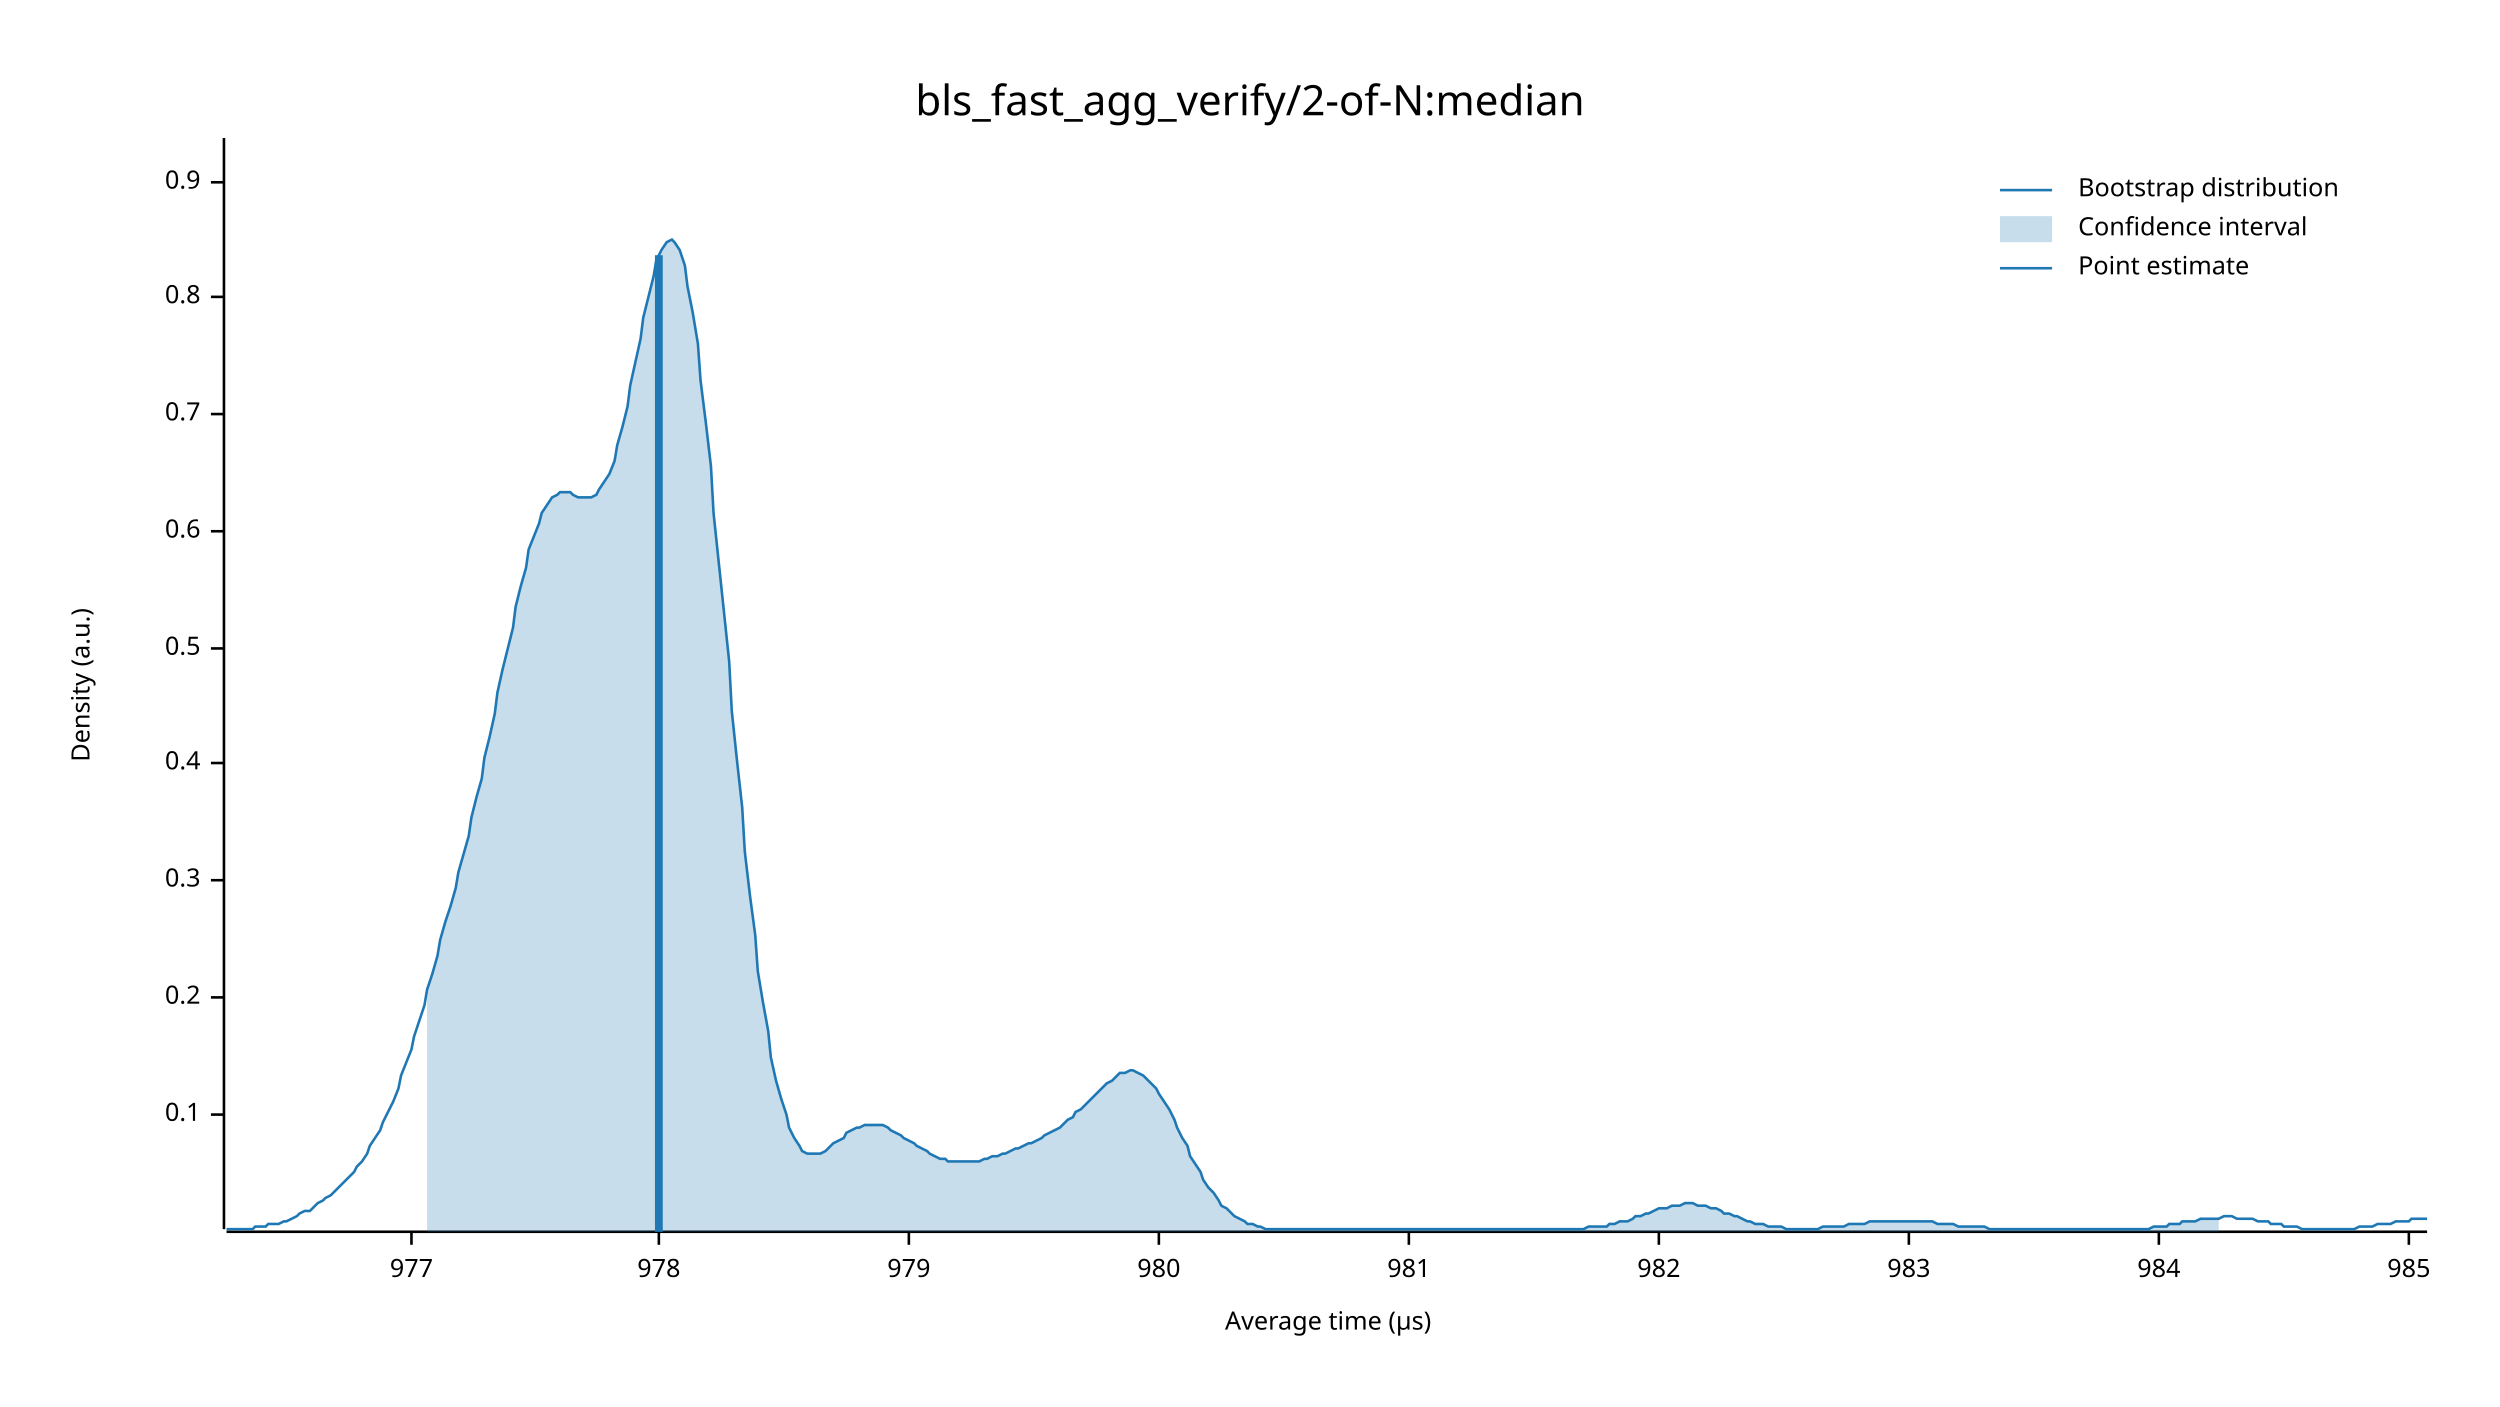
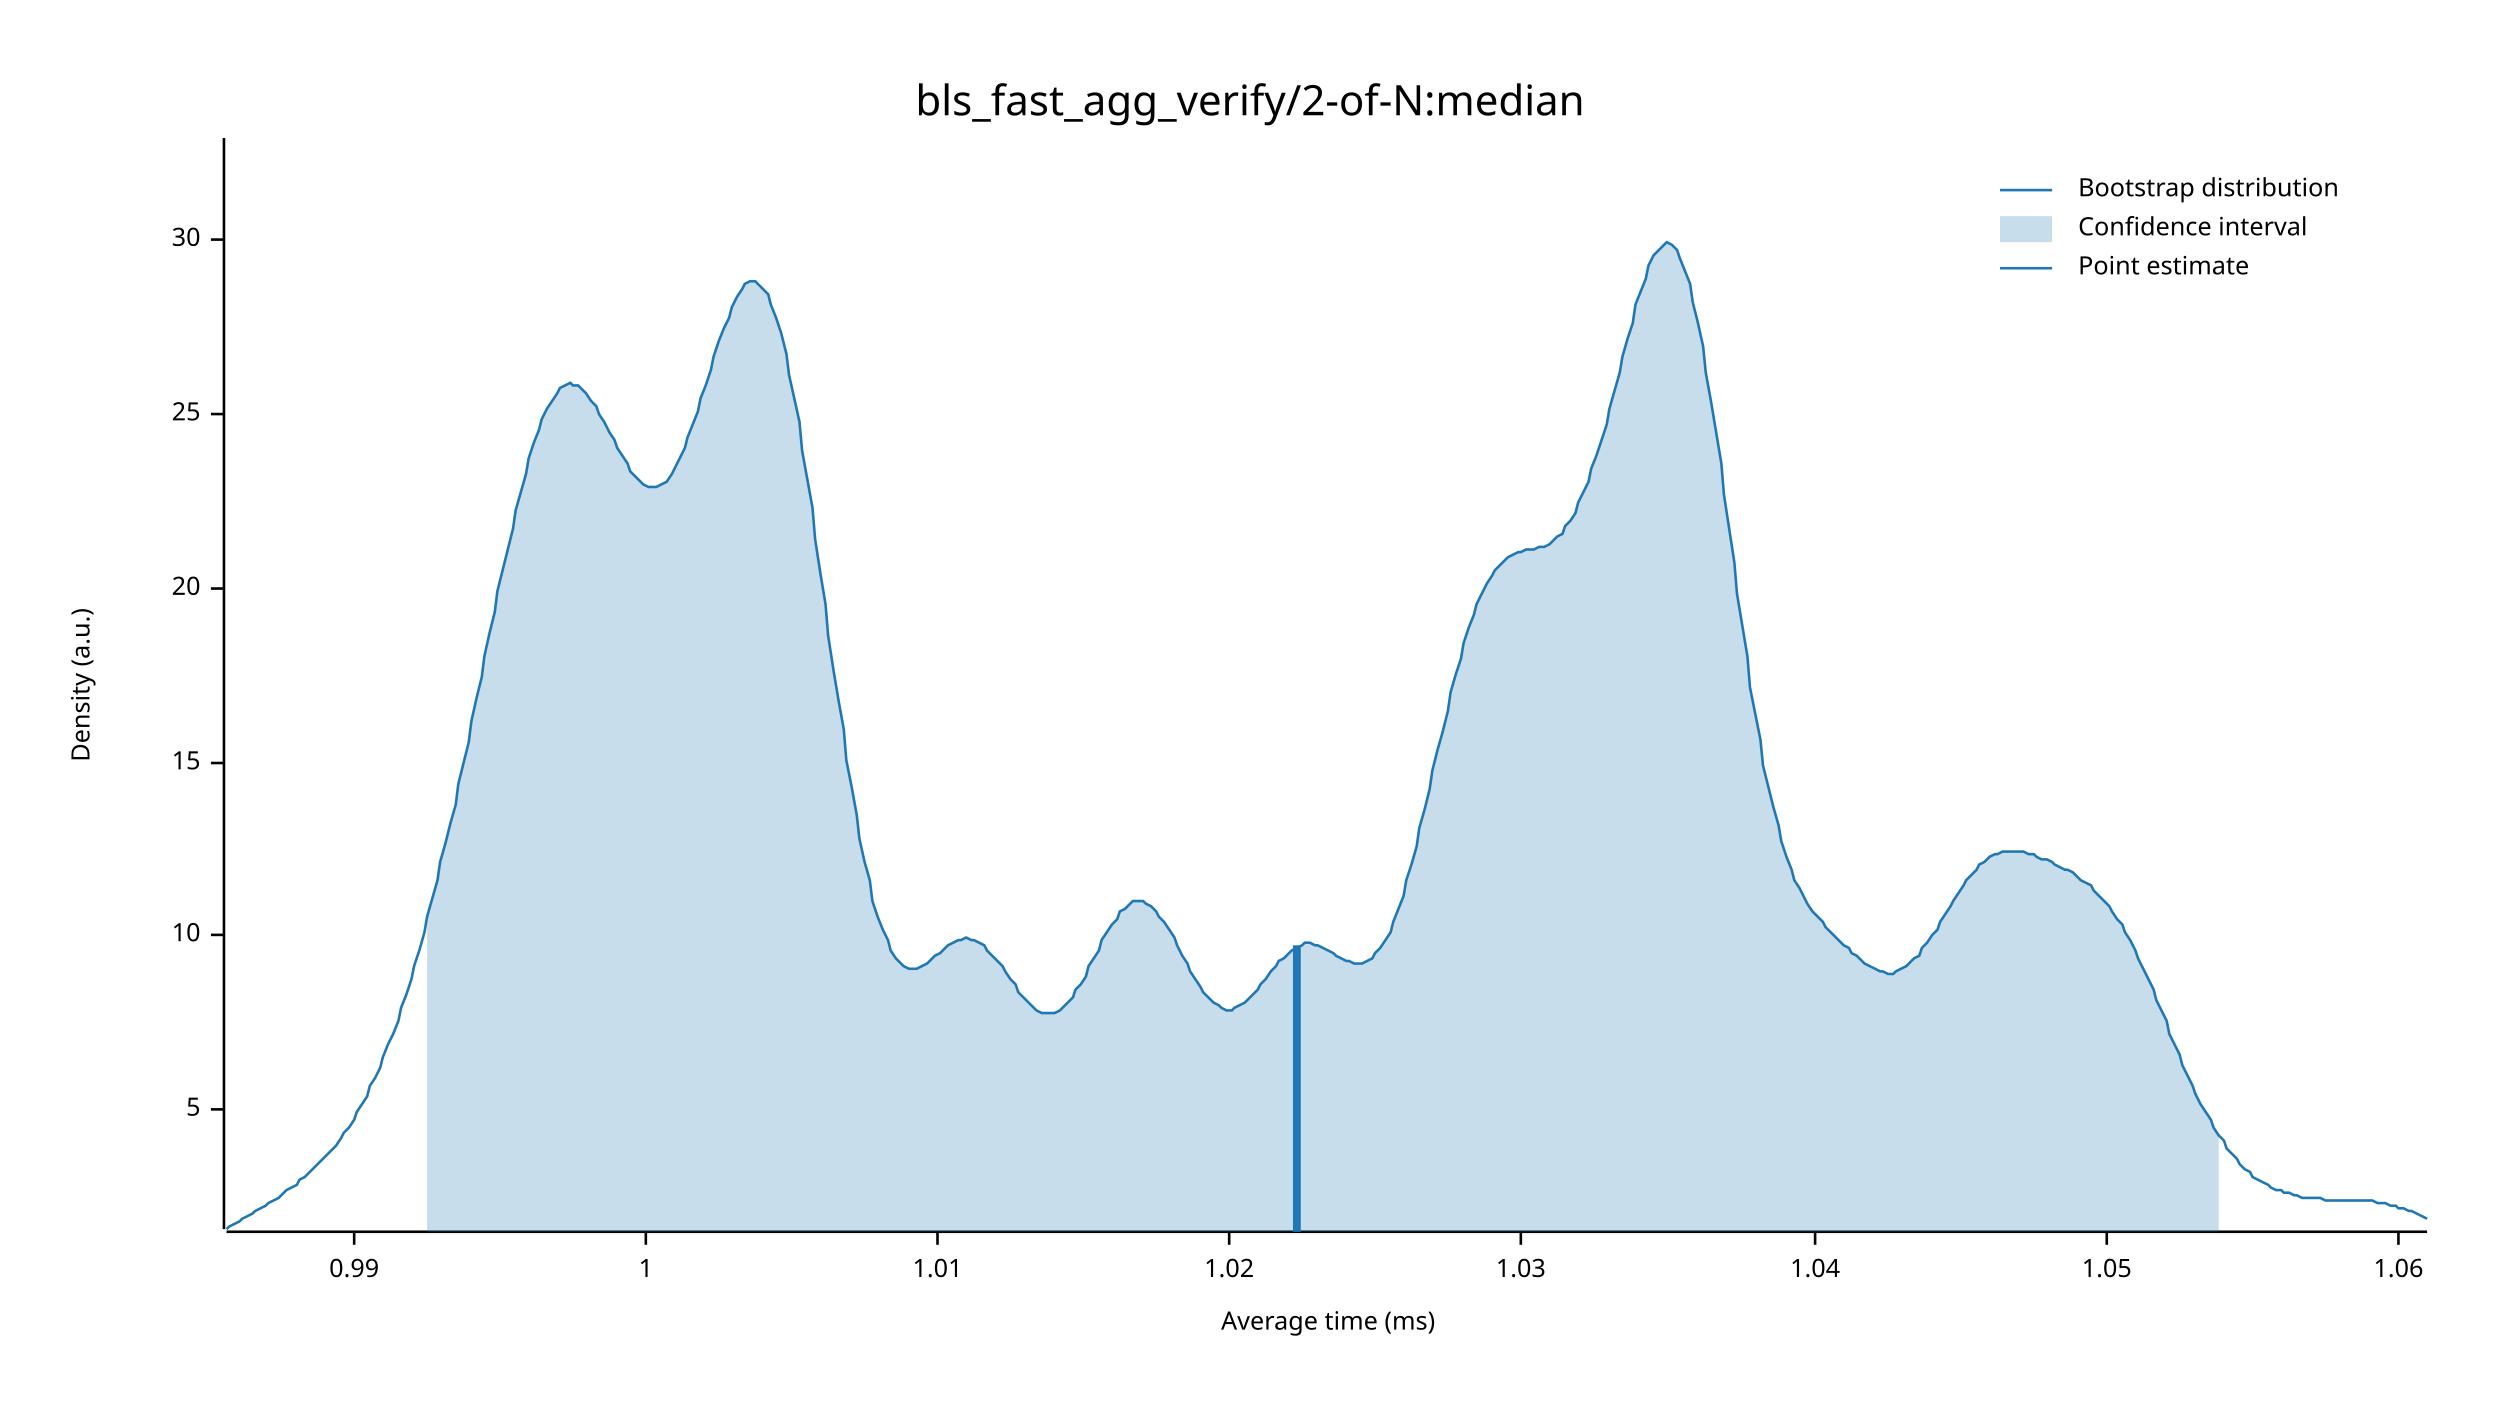
<svg xmlns="http://www.w3.org/2000/svg" width="960" height="540" viewBox="0 0 960 540">
  <text x="480" y="32" dy="0.76em" text-anchor="middle" font-family="sans-serif" font-size="16.129" opacity="1" fill="#000000">
bls_fast_agg_verify/2-of-N:median
</text>
  <text x="27" y="263" dy="0.76em" text-anchor="middle" font-family="sans-serif" font-size="9.677" opacity="1" fill="#000000" transform="rotate(270, 27, 263)">
Density (a.u.)
</text>
  <text x="510" y="513" dy="-0.5ex" text-anchor="middle" font-family="sans-serif" font-size="9.677" opacity="1" fill="#000000">
- Average time (µs)
+ Average time (ms)
</text>
  <polyline fill="none" opacity="1" stroke="#000000" stroke-width="1" points="86,53 86,472 " />
-   <text x="77" y="428" dy="0.5ex" text-anchor="end" font-family="sans-serif" font-size="9.677" opacity="1" fill="#000000">
- 0.1
+   <text x="77" y="426" dy="0.5ex" text-anchor="end" font-family="sans-serif" font-size="9.677" opacity="1" fill="#000000">
+ 5
</text>
-   <polyline fill="none" opacity="1" stroke="#000000" stroke-width="1" points="81,428 86,428 " />
-   <text x="77" y="383" dy="0.5ex" text-anchor="end" font-family="sans-serif" font-size="9.677" opacity="1" fill="#000000">
- 0.2
+   <polyline fill="none" opacity="1" stroke="#000000" stroke-width="1" points="81,426 86,426 " />
+   <text x="77" y="359" dy="0.5ex" text-anchor="end" font-family="sans-serif" font-size="9.677" opacity="1" fill="#000000">
+ 10
</text>
-   <polyline fill="none" opacity="1" stroke="#000000" stroke-width="1" points="81,383 86,383 " />
-   <text x="77" y="338" dy="0.5ex" text-anchor="end" font-family="sans-serif" font-size="9.677" opacity="1" fill="#000000">
- 0.3
- </text>
-   <polyline fill="none" opacity="1" stroke="#000000" stroke-width="1" points="81,338 86,338 " />
+   <polyline fill="none" opacity="1" stroke="#000000" stroke-width="1" points="81,359 86,359 " />
  <text x="77" y="293" dy="0.5ex" text-anchor="end" font-family="sans-serif" font-size="9.677" opacity="1" fill="#000000">
- 0.4
+ 15
</text>
  <polyline fill="none" opacity="1" stroke="#000000" stroke-width="1" points="81,293 86,293 " />
-   <text x="77" y="249" dy="0.5ex" text-anchor="end" font-family="sans-serif" font-size="9.677" opacity="1" fill="#000000">
- 0.5
+   <text x="77" y="226" dy="0.5ex" text-anchor="end" font-family="sans-serif" font-size="9.677" opacity="1" fill="#000000">
+ 20
</text>
-   <polyline fill="none" opacity="1" stroke="#000000" stroke-width="1" points="81,249 86,249 " />
-   <text x="77" y="204" dy="0.5ex" text-anchor="end" font-family="sans-serif" font-size="9.677" opacity="1" fill="#000000">
- 0.6
- </text>
-   <polyline fill="none" opacity="1" stroke="#000000" stroke-width="1" points="81,204 86,204 " />
+   <polyline fill="none" opacity="1" stroke="#000000" stroke-width="1" points="81,226 86,226 " />
  <text x="77" y="159" dy="0.5ex" text-anchor="end" font-family="sans-serif" font-size="9.677" opacity="1" fill="#000000">
- 0.7
+ 25
</text>
  <polyline fill="none" opacity="1" stroke="#000000" stroke-width="1" points="81,159 86,159 " />
-   <text x="77" y="114" dy="0.5ex" text-anchor="end" font-family="sans-serif" font-size="9.677" opacity="1" fill="#000000">
- 0.8
+   <text x="77" y="92" dy="0.5ex" text-anchor="end" font-family="sans-serif" font-size="9.677" opacity="1" fill="#000000">
+ 30
</text>
-   <polyline fill="none" opacity="1" stroke="#000000" stroke-width="1" points="81,114 86,114 " />
-   <text x="77" y="70" dy="0.5ex" text-anchor="end" font-family="sans-serif" font-size="9.677" opacity="1" fill="#000000">
- 0.9
+   <polyline fill="none" opacity="1" stroke="#000000" stroke-width="1" points="81,92 86,92 " />
+   <polyline fill="none" opacity="1" stroke="#000000" stroke-width="1" points="87,473 932,473 " />
+   <text x="136" y="483" dy="0.76em" text-anchor="middle" font-family="sans-serif" font-size="9.677" opacity="1" fill="#000000">
+ 0.99
</text>
-   <polyline fill="none" opacity="1" stroke="#000000" stroke-width="1" points="81,70 86,70 " />
-   <polyline fill="none" opacity="1" stroke="#000000" stroke-width="1" points="87,473 932,473 " />
-   <text x="158" y="483" dy="0.76em" text-anchor="middle" font-family="sans-serif" font-size="9.677" opacity="1" fill="#000000">
- 977
+   <polyline fill="none" opacity="1" stroke="#000000" stroke-width="1" points="136,473 136,478 " />
+   <text x="248" y="483" dy="0.76em" text-anchor="middle" font-family="sans-serif" font-size="9.677" opacity="1" fill="#000000">
+ 1
</text>
-   <polyline fill="none" opacity="1" stroke="#000000" stroke-width="1" points="158,473 158,478 " />
-   <text x="253" y="483" dy="0.76em" text-anchor="middle" font-family="sans-serif" font-size="9.677" opacity="1" fill="#000000">
- 978
+   <polyline fill="none" opacity="1" stroke="#000000" stroke-width="1" points="248,473 248,478 " />
+   <text x="360" y="483" dy="0.76em" text-anchor="middle" font-family="sans-serif" font-size="9.677" opacity="1" fill="#000000">
+ 1.01
</text>
-   <polyline fill="none" opacity="1" stroke="#000000" stroke-width="1" points="253,473 253,478 " />
-   <text x="349" y="483" dy="0.76em" text-anchor="middle" font-family="sans-serif" font-size="9.677" opacity="1" fill="#000000">
- 979
+   <polyline fill="none" opacity="1" stroke="#000000" stroke-width="1" points="360,473 360,478 " />
+   <text x="472" y="483" dy="0.76em" text-anchor="middle" font-family="sans-serif" font-size="9.677" opacity="1" fill="#000000">
+ 1.02
</text>
-   <polyline fill="none" opacity="1" stroke="#000000" stroke-width="1" points="349,473 349,478 " />
-   <text x="445" y="483" dy="0.76em" text-anchor="middle" font-family="sans-serif" font-size="9.677" opacity="1" fill="#000000">
- 980
+   <polyline fill="none" opacity="1" stroke="#000000" stroke-width="1" points="472,473 472,478 " />
+   <text x="584" y="483" dy="0.76em" text-anchor="middle" font-family="sans-serif" font-size="9.677" opacity="1" fill="#000000">
+ 1.03
</text>
-   <polyline fill="none" opacity="1" stroke="#000000" stroke-width="1" points="445,473 445,478 " />
-   <text x="541" y="483" dy="0.76em" text-anchor="middle" font-family="sans-serif" font-size="9.677" opacity="1" fill="#000000">
- 981
+   <polyline fill="none" opacity="1" stroke="#000000" stroke-width="1" points="584,473 584,478 " />
+   <text x="697" y="483" dy="0.76em" text-anchor="middle" font-family="sans-serif" font-size="9.677" opacity="1" fill="#000000">
+ 1.04
</text>
-   <polyline fill="none" opacity="1" stroke="#000000" stroke-width="1" points="541,473 541,478 " />
-   <text x="637" y="483" dy="0.76em" text-anchor="middle" font-family="sans-serif" font-size="9.677" opacity="1" fill="#000000">
- 982
+   <polyline fill="none" opacity="1" stroke="#000000" stroke-width="1" points="697,473 697,478 " />
+   <text x="809" y="483" dy="0.76em" text-anchor="middle" font-family="sans-serif" font-size="9.677" opacity="1" fill="#000000">
+ 1.05
</text>
-   <polyline fill="none" opacity="1" stroke="#000000" stroke-width="1" points="637,473 637,478 " />
-   <text x="733" y="483" dy="0.76em" text-anchor="middle" font-family="sans-serif" font-size="9.677" opacity="1" fill="#000000">
- 983
+   <polyline fill="none" opacity="1" stroke="#000000" stroke-width="1" points="809,473 809,478 " />
+   <text x="921" y="483" dy="0.76em" text-anchor="middle" font-family="sans-serif" font-size="9.677" opacity="1" fill="#000000">
+ 1.06
</text>
-   <polyline fill="none" opacity="1" stroke="#000000" stroke-width="1" points="733,473 733,478 " />
-   <text x="829" y="483" dy="0.76em" text-anchor="middle" font-family="sans-serif" font-size="9.677" opacity="1" fill="#000000">
- 984
- </text>
-   <polyline fill="none" opacity="1" stroke="#000000" stroke-width="1" points="829,473 829,478 " />
-   <text x="925" y="483" dy="0.76em" text-anchor="middle" font-family="sans-serif" font-size="9.677" opacity="1" fill="#000000">
- 985
- </text>
-   <polyline fill="none" opacity="1" stroke="#000000" stroke-width="1" points="925,473 925,478 " />
-   <polyline fill="none" opacity="1" stroke="#1F78B4" stroke-width="1" points="87,472 88,472 90,472 92,472 93,472 95,472 97,472 98,471 100,471 102,471 103,470 105,470 107,470 109,469 110,469 112,468 114,467 115,466 117,465 119,465 120,464 122,462 124,461 125,460 127,459 129,457 131,455 132,454 134,452 136,450 137,448 139,446 141,443 142,440 144,437 146,434 147,431 149,427 151,423 153,418 154,413 156,408 158,403 159,398 161,392 163,386 164,380 166,374 168,367 169,361 171,354 173,348 175,341 176,335 178,328 180,321 181,314 183,306 185,299 186,291 188,283 190,274 191,266 193,257 195,249 197,241 198,233 200,225 202,218 203,211 205,206 207,201 208,197 210,194 212,191 214,190 215,189 217,189 219,189 220,190 222,191 224,191 225,191 227,191 229,190 230,188 232,185 234,182 236,177 237,171 239,164 241,156 242,148 244,139 246,130 247,122 249,114 251,106 252,100 254,96 256,93 258,92 259,93 261,96 263,102 264,110 266,120 268,132 269,146 271,162 273,179 274,197 276,216 278,235 280,254 281,273 283,292 285,310 286,327 288,344 290,359 291,373 293,385 295,396 296,406 298,415 300,422 302,428 303,433 305,437 307,440 308,442 310,443 312,443 313,443 315,443 317,442 318,441 320,439 322,438 324,437 325,435 327,434 329,433 330,433 332,432 334,432 335,432 337,432 339,432 341,433 342,434 344,435 346,436 347,437 349,438 351,439 352,440 354,441 356,442 357,443 359,444 361,445 363,445 364,446 366,446 368,446 369,446 371,446 373,446 374,446 376,446 378,445 379,445 381,444 383,444 385,443 386,443 388,442 390,441 391,441 393,440 395,439 396,439 398,438 400,437 401,436 403,435 405,434 407,433 408,432 410,430 412,429 413,427 415,426 417,424 418,423 420,421 422,419 423,418 425,416 427,415 429,413 430,412 432,412 434,411 435,411 437,412 439,413 440,414 442,416 444,418 445,420 447,423 449,426 451,430 452,433 454,437 456,440 457,444 459,447 461,450 462,453 464,456 466,458 468,461 469,463 471,464 473,466 474,467 476,468 478,469 479,470 481,470 483,471 484,471 486,472 488,472 490,472 491,472 493,472 495,472 496,472 498,472 500,472 501,472 503,472 505,472 506,472 508,472 510,472 512,472 513,472 515,472 517,472 518,472 520,472 522,472 523,472 525,472 527,472 528,472 530,472 532,472 534,472 535,472 537,472 539,472 540,472 542,472 544,472 545,472 547,472 549,472 550,472 552,472 554,472 556,472 557,472 559,472 561,472 562,472 564,472 566,472 567,472 569,472 571,472 573,472 574,472 576,472 578,472 579,472 581,472 583,472 584,472 586,472 588,472 589,472 591,472 593,472 595,472 596,472 598,472 600,472 601,472 603,472 605,472 606,472 608,472 610,471 611,471 613,471 615,471 617,471 618,470 620,470 622,469 623,469 625,469 627,468 628,467 630,467 632,466 633,466 635,465 637,464 639,464 640,464 642,463 644,463 645,463 647,462 649,462 650,462 652,463 654,463 655,463 657,464 659,464 661,465 662,466 664,466 666,467 667,467 669,468 671,469 672,469 674,470 676,470 677,470 679,471 681,471 683,471 684,471 686,472 688,472 689,472 691,472 693,472 694,472 696,472 698,472 700,471 701,471 703,471 705,471 706,471 708,471 710,470 711,470 713,470 715,470 716,470 718,469 720,469 722,469 723,469 725,469 727,469 728,469 730,469 732,469 733,469 735,469 737,469 738,469 740,469 742,469 744,470 745,470 747,470 749,470 750,470 752,471 754,471 755,471 757,471 759,471 760,471 762,471 764,472 766,472 767,472 769,472 771,472 772,472 774,472 776,472 777,472 779,472 781,472 782,472 784,472 786,472 788,472 789,472 791,472 793,472 794,472 796,472 798,472 799,472 801,472 803,472 804,472 806,472 808,472 810,472 811,472 813,472 815,472 816,472 818,472 820,472 821,472 823,472 825,472 827,471 828,471 830,471 832,471 833,470 835,470 837,470 838,469 840,469 842,469 843,469 845,468 847,468 849,468 850,468 852,468 854,467 855,467 857,467 859,468 860,468 862,468 864,468 865,468 867,469 869,469 871,469 872,470 874,470 876,470 877,471 879,471 881,471 882,471 884,472 886,472 887,472 889,472 891,472 893,472 894,472 896,472 898,472 899,472 901,472 903,472 904,472 906,471 908,471 909,471 911,471 913,470 915,470 916,470 918,470 920,469 921,469 923,469 925,469 926,468 928,468 930,468 932,468 " />
-   <polygon opacity="0.25" fill="#1F78B4" points="164,380 166,374 168,367 169,361 171,354 173,348 175,341 176,335 178,328 180,321 181,314 183,306 185,299 186,291 188,283 190,274 191,266 193,257 195,249 197,241 198,233 200,225 202,218 203,211 205,206 207,201 208,197 210,194 212,191 214,190 215,189 217,189 219,189 220,190 222,191 224,191 225,191 227,191 229,190 230,188 232,185 234,182 236,177 237,171 239,164 241,156 242,148 244,139 246,130 247,122 249,114 251,106 252,100 254,96 256,93 258,92 259,93 261,96 263,102 264,110 266,120 268,132 269,146 271,162 273,179 274,197 276,216 278,235 280,254 281,273 283,292 285,310 286,327 288,344 290,359 291,373 293,385 295,396 296,406 298,415 300,422 302,428 303,433 305,437 307,440 308,442 310,443 312,443 313,443 315,443 317,442 318,441 320,439 322,438 324,437 325,435 327,434 329,433 330,433 332,432 334,432 335,432 337,432 339,432 341,433 342,434 344,435 346,436 347,437 349,438 351,439 352,440 354,441 356,442 357,443 359,444 361,445 363,445 364,446 366,446 368,446 369,446 371,446 373,446 374,446 376,446 378,445 379,445 381,444 383,444 385,443 386,443 388,442 390,441 391,441 393,440 395,439 396,439 398,438 400,437 401,436 403,435 405,434 407,433 408,432 410,430 412,429 413,427 415,426 417,424 418,423 420,421 422,419 423,418 425,416 427,415 429,413 430,412 432,412 434,411 435,411 437,412 439,413 440,414 442,416 444,418 445,420 447,423 449,426 451,430 452,433 454,437 456,440 457,444 459,447 461,450 462,453 464,456 466,458 468,461 469,463 471,464 473,466 474,467 476,468 478,469 479,470 481,470 483,471 484,471 486,472 488,472 490,472 491,472 493,472 495,472 496,472 498,472 500,472 501,472 503,472 505,472 506,472 508,472 510,472 512,472 513,472 515,472 517,472 518,472 520,472 522,472 523,472 525,472 527,472 528,472 530,472 532,472 534,472 535,472 537,472 539,472 540,472 542,472 544,472 545,472 547,472 549,472 550,472 552,472 554,472 556,472 557,472 559,472 561,472 562,472 564,472 566,472 567,472 569,472 571,472 573,472 574,472 576,472 578,472 579,472 581,472 583,472 584,472 586,472 588,472 589,472 591,472 593,472 595,472 596,472 598,472 600,472 601,472 603,472 605,472 606,472 608,472 610,471 611,471 613,471 615,471 617,471 618,470 620,470 622,469 623,469 625,469 627,468 628,467 630,467 632,466 633,466 635,465 637,464 639,464 640,464 642,463 644,463 645,463 647,462 649,462 650,462 652,463 654,463 655,463 657,464 659,464 661,465 662,466 664,466 666,467 667,467 669,468 671,469 672,469 674,470 676,470 677,470 679,471 681,471 683,471 684,471 686,472 688,472 689,472 691,472 693,472 694,472 696,472 698,472 700,471 701,471 703,471 705,471 706,471 708,471 710,470 711,470 713,470 715,470 716,470 718,469 720,469 722,469 723,469 725,469 727,469 728,469 730,469 732,469 733,469 735,469 737,469 738,469 740,469 742,469 744,470 745,470 747,470 749,470 750,470 752,471 754,471 755,471 757,471 759,471 760,471 762,471 764,472 766,472 767,472 769,472 771,472 772,472 774,472 776,472 777,472 779,472 781,472 782,472 784,472 786,472 788,472 789,472 791,472 793,472 794,472 796,472 798,472 799,472 801,472 803,472 804,472 806,472 808,472 810,472 811,472 813,472 815,472 816,472 818,472 820,472 821,472 823,472 825,472 827,471 828,471 830,471 832,471 833,470 835,470 837,470 838,469 840,469 842,469 843,469 845,468 847,468 849,468 850,468 852,468 852,473 164,473 " />
-   <polyline fill="none" opacity="1" stroke="#1F78B4" stroke-width="3" points="253,473 253,98 " />
+   <polyline fill="none" opacity="1" stroke="#000000" stroke-width="1" points="921,473 921,478 " />
+   <polyline fill="none" opacity="1" stroke="#1F78B4" stroke-width="1" points="87,472 88,471 90,470 92,469 93,468 95,467 97,466 98,465 100,464 102,463 103,462 105,461 107,460 109,458 110,457 112,456 114,455 115,453 117,452 119,450 120,449 122,447 124,445 125,444 127,442 129,440 131,437 132,435 134,433 136,430 137,427 139,424 141,421 142,417 144,414 146,410 147,406 149,401 151,397 153,392 154,387 156,382 158,376 159,371 161,365 163,358 164,352 166,345 168,338 169,331 171,324 173,316 175,309 176,301 178,293 180,285 181,277 183,268 185,260 186,252 188,243 190,235 191,227 193,219 195,211 197,203 198,196 200,189 202,182 203,176 205,170 207,165 208,161 210,157 212,154 214,151 215,149 217,148 219,147 220,148 222,148 224,150 225,151 227,154 229,156 230,159 232,162 234,166 236,169 237,172 239,175 241,178 242,181 244,183 246,185 247,186 249,187 251,187 252,187 254,186 256,185 258,182 259,180 261,176 263,172 264,168 266,163 268,158 269,153 271,148 273,142 274,137 276,131 278,126 280,122 281,118 283,114 285,111 286,109 288,108 290,108 291,109 293,111 295,113 296,117 298,122 300,128 302,136 303,144 305,153 307,162 308,173 310,184 312,195 313,207 315,220 317,232 318,244 320,257 322,269 324,280 325,292 327,302 329,313 330,322 332,331 334,338 335,346 337,352 339,357 341,361 342,365 344,368 346,370 347,371 349,372 351,372 352,372 354,371 356,370 357,369 359,367 361,366 363,364 364,363 366,362 368,361 369,361 371,360 373,361 374,361 376,362 378,363 379,365 381,367 383,369 385,371 386,373 388,376 390,378 391,381 393,383 395,385 396,386 398,388 400,389 401,389 403,389 405,389 407,388 408,387 410,385 412,383 413,380 415,378 417,375 418,371 420,368 422,365 423,361 425,358 427,355 429,353 430,350 432,349 434,347 435,346 437,346 439,346 440,347 442,348 444,350 445,352 447,354 449,357 451,360 452,363 454,367 456,370 457,373 459,376 461,379 462,381 464,383 466,385 468,386 469,387 471,388 473,388 474,387 476,386 478,385 479,384 481,382 483,380 484,378 486,376 488,373 490,371 491,369 493,368 495,366 496,365 498,364 500,363 501,362 503,362 505,363 506,363 508,364 510,365 512,366 513,367 515,368 517,369 518,369 520,370 522,370 523,370 525,369 527,368 528,366 530,364 532,361 534,358 535,354 537,349 539,344 540,338 542,332 544,325 545,318 547,311 549,303 550,296 552,288 554,281 556,273 557,266 559,259 561,253 562,247 564,241 566,236 567,232 569,228 571,224 573,221 574,219 576,217 578,215 579,214 581,213 583,212 584,212 586,211 588,211 589,211 591,210 593,210 595,209 596,208 598,206 600,205 601,202 603,200 605,197 606,193 608,189 610,185 611,180 613,175 615,169 617,163 618,157 620,150 622,143 623,137 625,130 627,124 628,117 630,112 632,107 633,102 635,98 637,96 639,94 640,93 642,94 644,96 645,99 647,104 649,109 650,116 652,124 654,133 655,143 657,154 659,166 661,178 662,190 664,203 666,216 667,228 669,240 671,252 672,264 674,274 676,284 677,294 679,302 681,310 683,317 684,323 686,329 688,334 689,338 691,341 693,345 694,347 696,350 698,352 700,354 701,356 703,358 705,360 706,361 708,363 710,364 711,366 713,367 715,369 716,370 718,371 720,372 722,373 723,373 725,374 727,374 728,373 730,372 732,371 733,370 735,368 737,367 738,364 740,362 742,359 744,357 745,354 747,351 749,348 750,346 752,343 754,340 755,338 757,336 759,334 760,332 762,331 764,329 766,328 767,328 769,327 771,327 772,327 774,327 776,327 777,327 779,328 781,328 782,329 784,330 786,330 788,331 789,332 791,333 793,334 794,334 796,335 798,337 799,338 801,339 803,340 804,342 806,344 808,346 810,348 811,350 813,353 815,355 816,358 818,361 820,365 821,368 823,372 825,376 827,380 828,384 830,388 832,392 833,397 835,401 837,405 838,409 840,413 842,417 843,420 845,424 847,427 849,430 850,433 852,436 854,438 855,441 857,443 859,445 860,447 862,449 864,450 865,452 867,453 869,454 871,455 872,456 874,457 876,457 877,458 879,458 881,459 882,459 884,460 886,460 887,460 889,460 891,460 893,461 894,461 896,461 898,461 899,461 901,461 903,461 904,461 906,461 908,461 909,461 911,461 913,462 915,462 916,462 918,463 920,463 921,464 923,464 925,465 926,465 928,466 930,467 932,468 " />
+   <polygon opacity="0.25" fill="#1F78B4" points="164,352 166,345 168,338 169,331 171,324 173,316 175,309 176,301 178,293 180,285 181,277 183,268 185,260 186,252 188,243 190,235 191,227 193,219 195,211 197,203 198,196 200,189 202,182 203,176 205,170 207,165 208,161 210,157 212,154 214,151 215,149 217,148 219,147 220,148 222,148 224,150 225,151 227,154 229,156 230,159 232,162 234,166 236,169 237,172 239,175 241,178 242,181 244,183 246,185 247,186 249,187 251,187 252,187 254,186 256,185 258,182 259,180 261,176 263,172 264,168 266,163 268,158 269,153 271,148 273,142 274,137 276,131 278,126 280,122 281,118 283,114 285,111 286,109 288,108 290,108 291,109 293,111 295,113 296,117 298,122 300,128 302,136 303,144 305,153 307,162 308,173 310,184 312,195 313,207 315,220 317,232 318,244 320,257 322,269 324,280 325,292 327,302 329,313 330,322 332,331 334,338 335,346 337,352 339,357 341,361 342,365 344,368 346,370 347,371 349,372 351,372 352,372 354,371 356,370 357,369 359,367 361,366 363,364 364,363 366,362 368,361 369,361 371,360 373,361 374,361 376,362 378,363 379,365 381,367 383,369 385,371 386,373 388,376 390,378 391,381 393,383 395,385 396,386 398,388 400,389 401,389 403,389 405,389 407,388 408,387 410,385 412,383 413,380 415,378 417,375 418,371 420,368 422,365 423,361 425,358 427,355 429,353 430,350 432,349 434,347 435,346 437,346 439,346 440,347 442,348 444,350 445,352 447,354 449,357 451,360 452,363 454,367 456,370 457,373 459,376 461,379 462,381 464,383 466,385 468,386 469,387 471,388 473,388 474,387 476,386 478,385 479,384 481,382 483,380 484,378 486,376 488,373 490,371 491,369 493,368 495,366 496,365 498,364 500,363 501,362 503,362 505,363 506,363 508,364 510,365 512,366 513,367 515,368 517,369 518,369 520,370 522,370 523,370 525,369 527,368 528,366 530,364 532,361 534,358 535,354 537,349 539,344 540,338 542,332 544,325 545,318 547,311 549,303 550,296 552,288 554,281 556,273 557,266 559,259 561,253 562,247 564,241 566,236 567,232 569,228 571,224 573,221 574,219 576,217 578,215 579,214 581,213 583,212 584,212 586,211 588,211 589,211 591,210 593,210 595,209 596,208 598,206 600,205 601,202 603,200 605,197 606,193 608,189 610,185 611,180 613,175 615,169 617,163 618,157 620,150 622,143 623,137 625,130 627,124 628,117 630,112 632,107 633,102 635,98 637,96 639,94 640,93 642,94 644,96 645,99 647,104 649,109 650,116 652,124 654,133 655,143 657,154 659,166 661,178 662,190 664,203 666,216 667,228 669,240 671,252 672,264 674,274 676,284 677,294 679,302 681,310 683,317 684,323 686,329 688,334 689,338 691,341 693,345 694,347 696,350 698,352 700,354 701,356 703,358 705,360 706,361 708,363 710,364 711,366 713,367 715,369 716,370 718,371 720,372 722,373 723,373 725,374 727,374 728,373 730,372 732,371 733,370 735,368 737,367 738,364 740,362 742,359 744,357 745,354 747,351 749,348 750,346 752,343 754,340 755,338 757,336 759,334 760,332 762,331 764,329 766,328 767,328 769,327 771,327 772,327 774,327 776,327 777,327 779,328 781,328 782,329 784,330 786,330 788,331 789,332 791,333 793,334 794,334 796,335 798,337 799,338 801,339 803,340 804,342 806,344 808,346 810,348 811,350 813,353 815,355 816,358 818,361 820,365 821,368 823,372 825,376 827,380 828,384 830,388 832,392 833,397 835,401 837,405 838,409 840,413 842,417 843,420 845,424 847,427 849,430 850,433 852,436 852,473 164,473 " />
+   <polyline fill="none" opacity="1" stroke="#1F78B4" stroke-width="3" points="498,473 498,363 " />
  <text x="798" y="68" dy="0.76em" text-anchor="start" font-family="sans-serif" font-size="9.677" opacity="1" fill="#000000">
Bootstrap distribution
</text>
  <text x="798" y="83" dy="0.76em" text-anchor="start" font-family="sans-serif" font-size="9.677" opacity="1" fill="#000000">
Confidence interval
</text>
  <text x="798" y="98" dy="0.76em" text-anchor="start" font-family="sans-serif" font-size="9.677" opacity="1" fill="#000000">
Point estimate
</text>
  <polyline fill="none" opacity="1" stroke="#1F78B4" stroke-width="1" points="768,73 788,73 " />
  <rect x="768" y="83" width="20" height="10" opacity="0.25" fill="#1F78B4" stroke="none" />
  <polyline fill="none" opacity="1" stroke="#1F78B4" stroke-width="1" points="768,103 788,103 " />
</svg>
